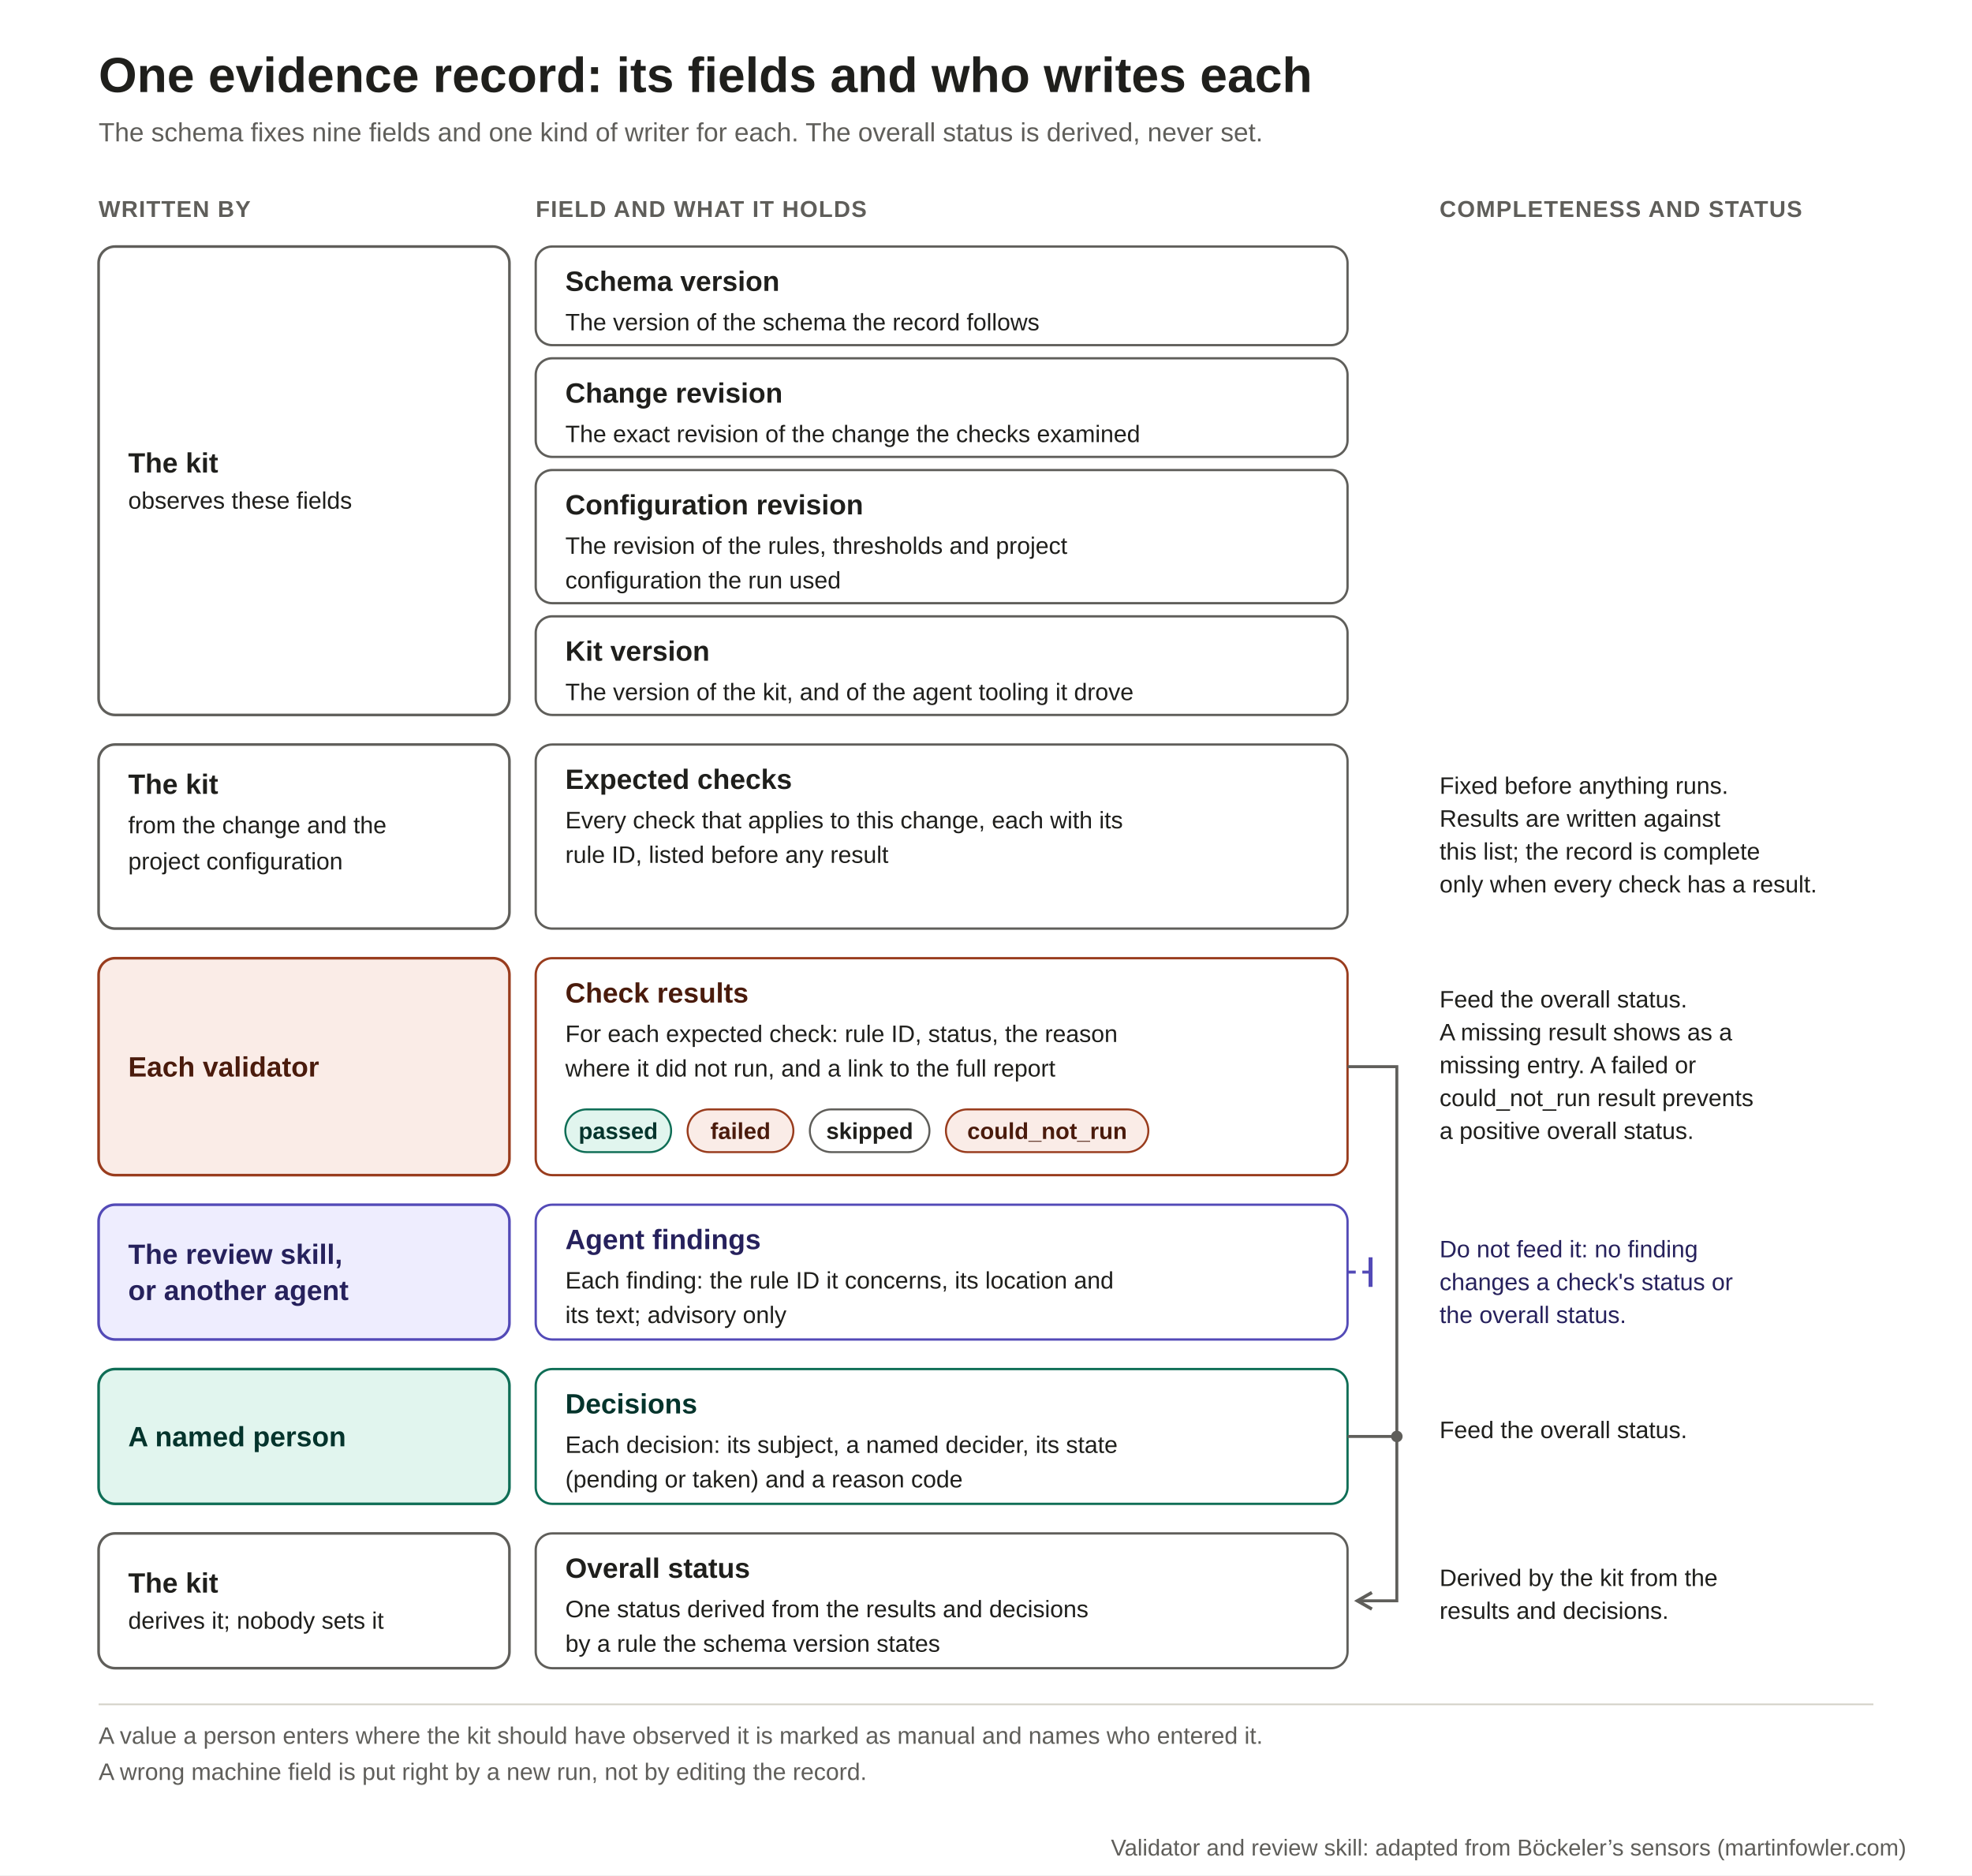
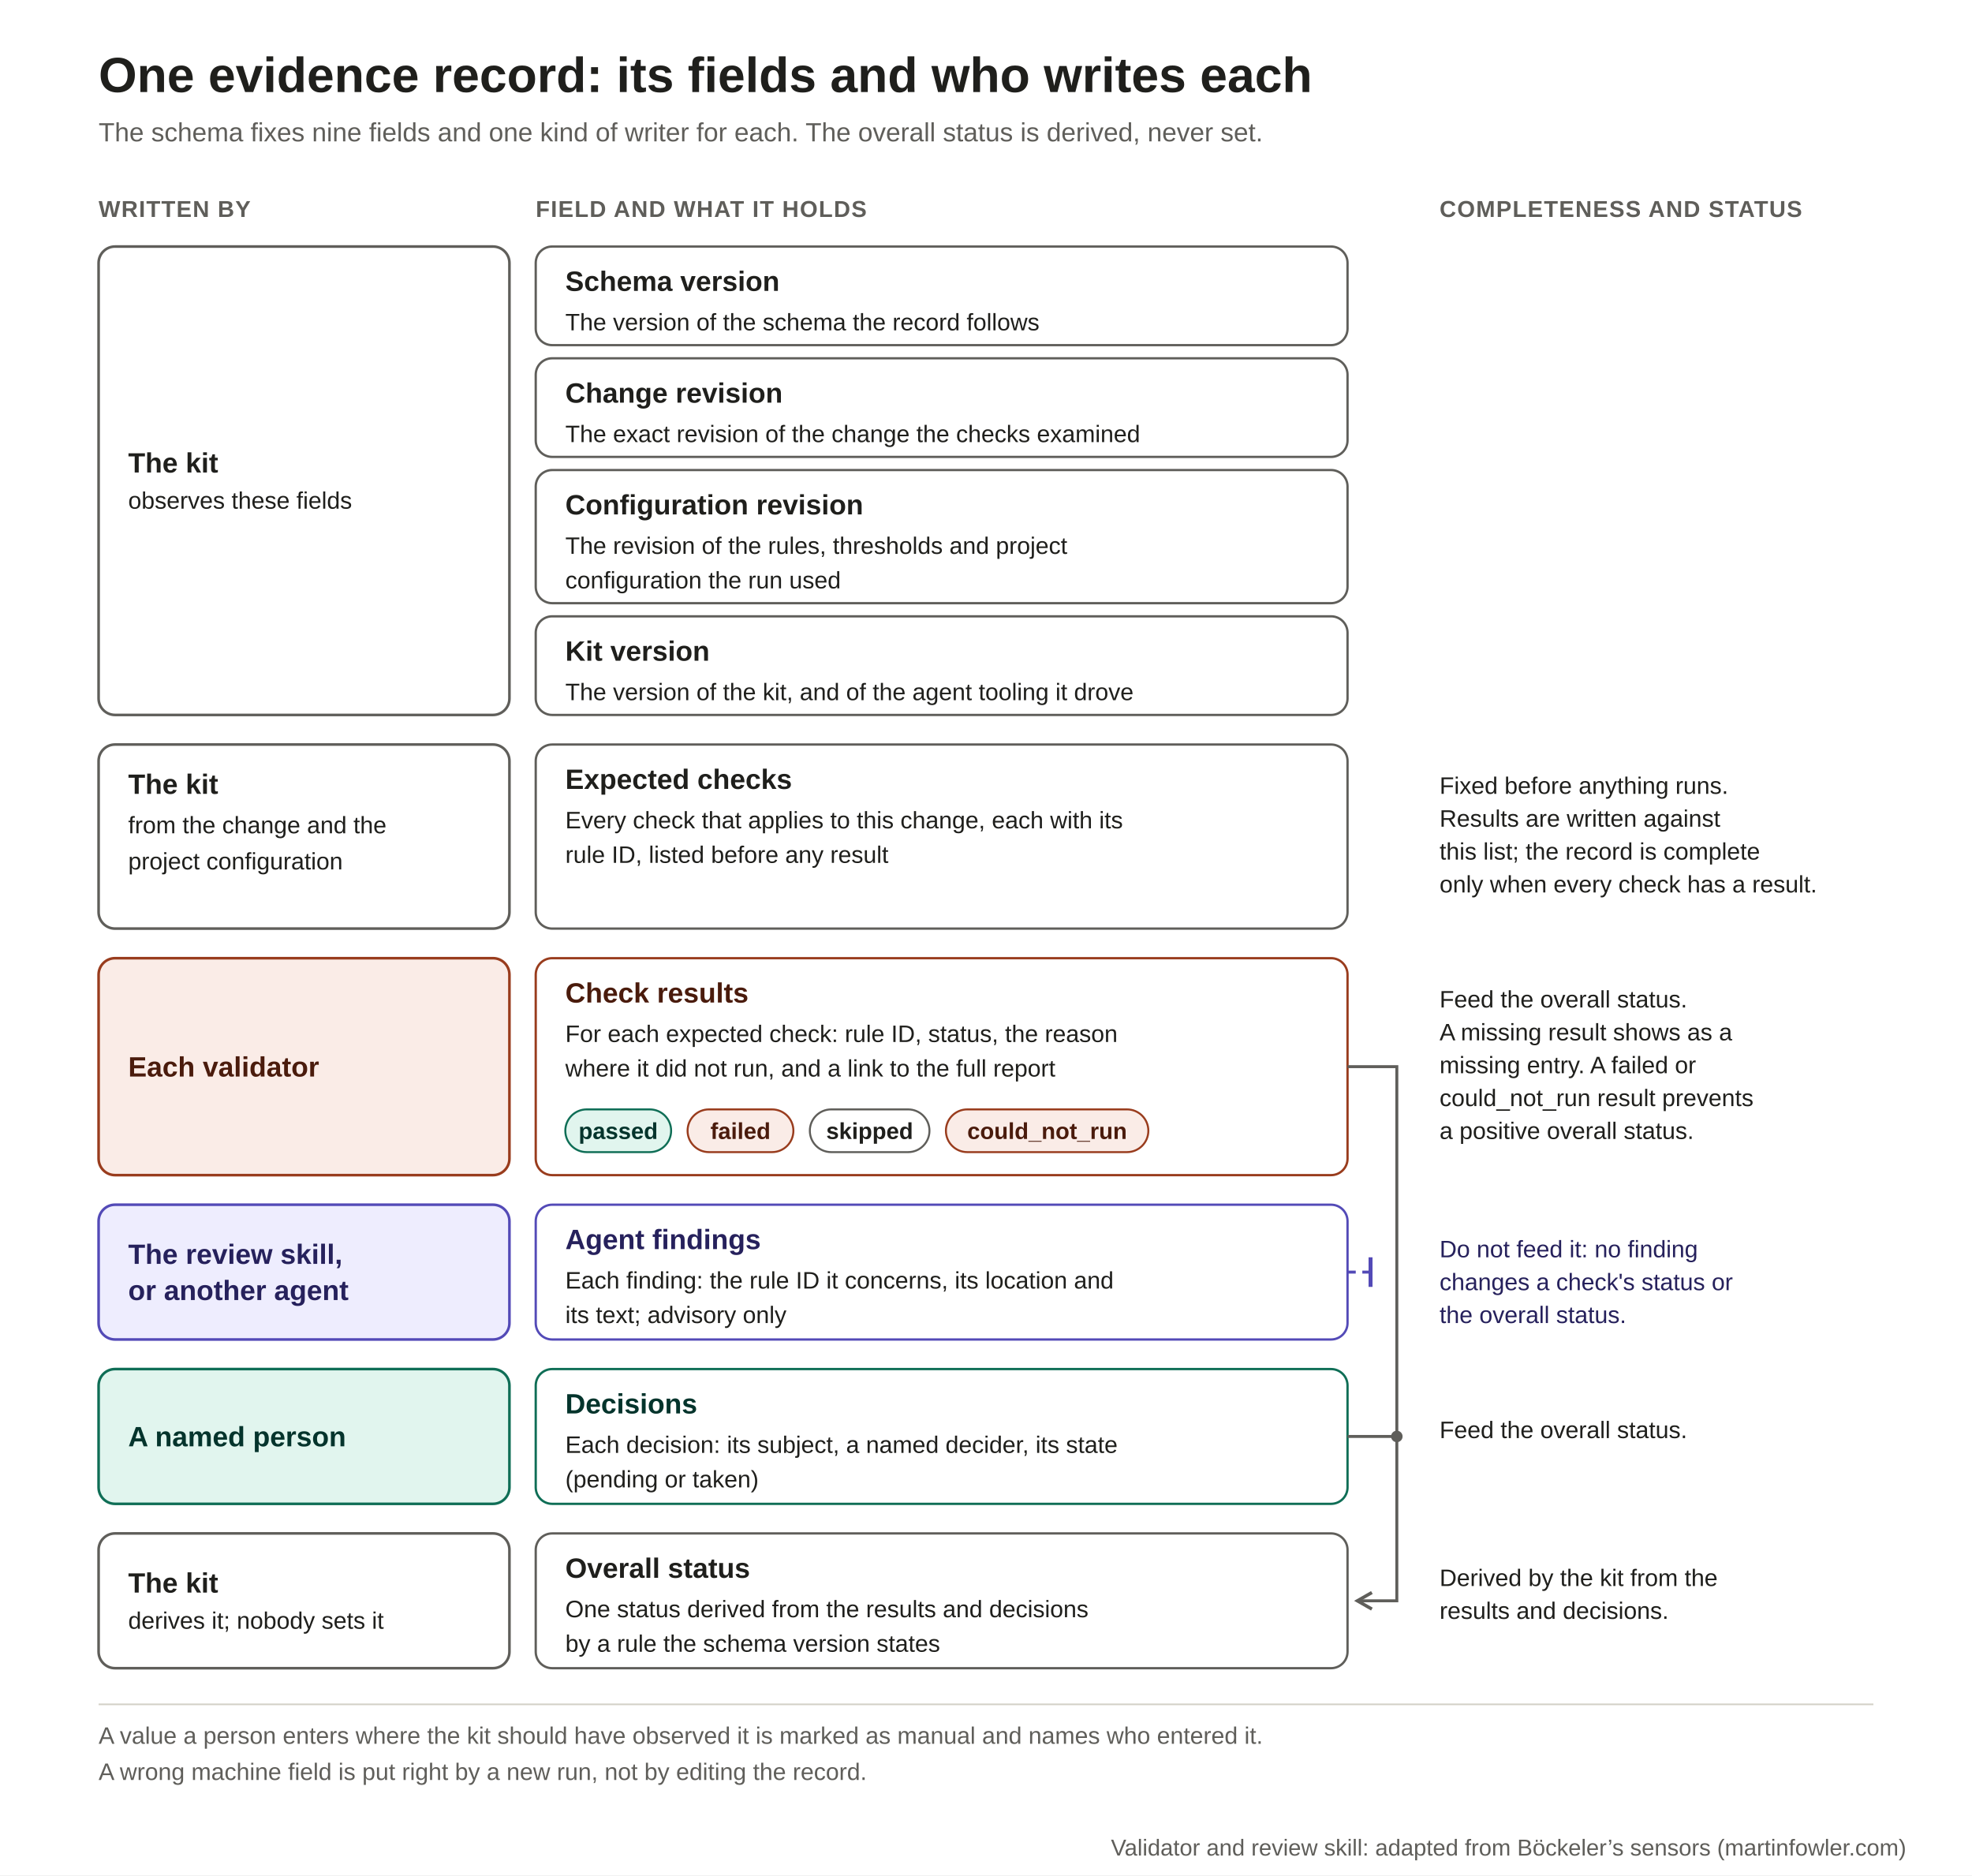
<svg xmlns="http://www.w3.org/2000/svg" width="1200" height="1141" viewBox="0 0 1200 1141" font-family="&quot;Liberation Sans&quot;,&quot;DejaVu Sans&quot;,Arial,sans-serif" data-references="sarif-2-1-0 slsa-provenance in-toto-spec in-toto-usenix slsa-verifying bockeler-sensors slsa-build-requirements slsa-vsa">
  <defs>
    <marker id="a" viewBox="0 0 10 10" refX="8" refY="5" markerWidth="7" markerHeight="7" orient="auto">
      <path d="M1 1L8 5L1 9" fill="none" stroke="#5F5E5A" stroke-width="1.6" />
    </marker>
  </defs>
  <rect width="1200" height="1141" fill="#fff" />
  <text x="60" y="56" font-size="30" fill="#1f1f1c" font-weight="700" text-anchor="start">One evidence record: its fields and who writes each</text>
  <text x="60" y="86" font-size="16" fill="#5F5E5A" font-weight="400" text-anchor="start">The schema fixes nine fields and one kind of writer for each. The overall status is derived, never set.</text>
  <text x="60" y="132" font-size="14" fill="#5F5E5A" font-weight="700" text-anchor="start" letter-spacing="0.6">WRITTEN BY</text>
  <text x="326" y="132" font-size="14" fill="#5F5E5A" font-weight="700" text-anchor="start" letter-spacing="0.6">FIELD AND WHAT IT HOLDS</text>
  <text x="876" y="132" font-size="14" fill="#5F5E5A" font-weight="700" text-anchor="start" letter-spacing="0.6">COMPLETENESS AND STATUS</text>
  <rect x="326" y="150" width="494" height="60" rx="10" fill="#fff" stroke="#5F5E5A" stroke-width="1.4" />
  <text x="344" y="177" font-size="17" fill="#1f1f1c" font-weight="700" text-anchor="start">Schema version</text>
  <text x="344" y="201" font-size="14.5" fill="#1f1f1c" font-weight="400" text-anchor="start">The version of the schema the record follows</text>
  <rect x="326" y="218" width="494" height="60" rx="10" fill="#fff" stroke="#5F5E5A" stroke-width="1.4" />
  <text x="344" y="245" font-size="17" fill="#1f1f1c" font-weight="700" text-anchor="start">Change revision</text>
  <text x="344" y="269" font-size="14.5" fill="#1f1f1c" font-weight="400" text-anchor="start">The exact revision of the change the checks examined</text>
  <rect x="326" y="286" width="494" height="81" rx="10" fill="#fff" stroke="#5F5E5A" stroke-width="1.4" />
  <text x="344" y="313" font-size="17" fill="#1f1f1c" font-weight="700" text-anchor="start">Configuration revision</text>
  <text x="344" y="337" font-size="14.5" fill="#1f1f1c" font-weight="400" text-anchor="start">The revision of the rules, thresholds and project</text>
  <text x="344" y="358" font-size="14.5" fill="#1f1f1c" font-weight="400" text-anchor="start">configuration the run used</text>
  <rect x="326" y="375" width="494" height="60" rx="10" fill="#fff" stroke="#5F5E5A" stroke-width="1.4" />
  <text x="344" y="402" font-size="17" fill="#1f1f1c" font-weight="700" text-anchor="start">Kit version</text>
  <text x="344" y="426" font-size="14.5" fill="#1f1f1c" font-weight="400" text-anchor="start">The version of the kit, and of the agent tooling it drove</text>
  <rect x="60" y="150" width="250" height="285" rx="10" fill="#fff" stroke="#5F5E5A" stroke-width="1.6" />
  <text x="78" y="287.5" font-size="17" fill="#1f1f1c" font-weight="700" text-anchor="start">The kit</text>
  <text x="78" y="309.5" font-size="14.5" fill="#1f1f1c" font-weight="400" text-anchor="start">observes these fields</text>
  <rect x="326" y="453" width="494" height="112" rx="10" fill="#fff" stroke="#5F5E5A" stroke-width="1.4" />
  <text x="344" y="480" font-size="17" fill="#1f1f1c" font-weight="700" text-anchor="start">Expected checks</text>
  <text x="344" y="504" font-size="14.5" fill="#1f1f1c" font-weight="400" text-anchor="start">Every check that applies to this change, each with its</text>
  <text x="344" y="525" font-size="14.5" fill="#1f1f1c" font-weight="400" text-anchor="start">rule ID, listed before any result</text>
  <rect x="60" y="453" width="250" height="112" rx="10" fill="#fff" stroke="#5F5E5A" stroke-width="1.6" />
  <text x="78" y="483" font-size="17" fill="#1f1f1c" font-weight="700" text-anchor="start">The kit</text>
  <text x="78" y="507" font-size="14.5" fill="#1f1f1c" font-weight="400" text-anchor="start">from the change and the</text>
  <text x="78" y="529" font-size="14.5" fill="#1f1f1c" font-weight="400" text-anchor="start">project configuration</text>
  <rect x="326" y="583" width="494" height="132" rx="10" fill="#fff" stroke="#993C1D" stroke-width="1.4" />
  <text x="344" y="610" font-size="17" fill="#4A1B0C" font-weight="700" text-anchor="start">Check results</text>
  <text x="344" y="634" font-size="14.5" fill="#1f1f1c" font-weight="400" text-anchor="start">For each expected check: rule ID, status, the reason</text>
  <text x="344" y="655" font-size="14.5" fill="#1f1f1c" font-weight="400" text-anchor="start">where it did not run, and a link to the full report</text>
  <rect x="344" y="675" width="64.4" height="26" rx="13" fill="#E1F5EE" stroke="#0F6E56" stroke-width="1.2" />
  <text x="376.2" y="693" font-size="14" fill="#04342C" font-weight="600" text-anchor="middle">passed</text>
  <rect x="418.4" y="675" width="64.4" height="26" rx="13" fill="#FAECE7" stroke="#993C1D" stroke-width="1.2" />
  <text x="450.6" y="693" font-size="14" fill="#4A1B0C" font-weight="600" text-anchor="middle">failed</text>
  <rect x="492.8" y="675" width="72.8" height="26" rx="13" fill="#fff" stroke="#5F5E5A" stroke-width="1.2" />
  <text x="529.2" y="693" font-size="14" fill="#1f1f1c" font-weight="600" text-anchor="middle">skipped</text>
  <rect x="575.6" y="675" width="123.2" height="26" rx="13" fill="#FAECE7" stroke="#993C1D" stroke-width="1.2" />
  <text x="637.2" y="693" font-size="14" fill="#4A1B0C" font-weight="600" text-anchor="middle">could_not_run</text>
  <rect x="60" y="583" width="250" height="132" rx="10" fill="#FAECE7" stroke="#993C1D" stroke-width="1.6" />
  <text x="78" y="655.0" font-size="17" fill="#4A1B0C" font-weight="700" text-anchor="start">Each validator</text>
  <rect x="326" y="733" width="494" height="82" rx="10" fill="#fff" stroke="#534AB7" stroke-width="1.4" />
  <text x="344" y="760" font-size="17" fill="#26215C" font-weight="700" text-anchor="start">Agent findings</text>
  <text x="344" y="784" font-size="14.5" fill="#1f1f1c" font-weight="400" text-anchor="start">Each finding: the rule ID it concerns, its location and</text>
  <text x="344" y="805" font-size="14.5" fill="#1f1f1c" font-weight="400" text-anchor="start">its text; advisory only</text>
  <rect x="60" y="733" width="250" height="82" rx="10" fill="#EEEDFE" stroke="#534AB7" stroke-width="1.6" />
  <text x="78" y="769.0" font-size="17" fill="#26215C" font-weight="700" text-anchor="start">The review skill,</text>
  <text x="78" y="791.0" font-size="17" fill="#26215C" font-weight="700" text-anchor="start">or another agent</text>
  <rect x="326" y="833" width="494" height="82" rx="10" fill="#fff" stroke="#0F6E56" stroke-width="1.4" />
  <text x="344" y="860" font-size="17" fill="#04342C" font-weight="700" text-anchor="start">Decisions</text>
  <text x="344" y="884" font-size="14.5" fill="#1f1f1c" font-weight="400" text-anchor="start">Each decision: its subject, a named decider, its state</text>
-   <text x="344" y="905" font-size="14.5" fill="#1f1f1c" font-weight="400" text-anchor="start">(pending or taken) and a reason code</text>
+   <text x="344" y="905" font-size="14.5" fill="#1f1f1c" font-weight="400" text-anchor="start">(pending or taken)</text>
  <rect x="60" y="833" width="250" height="82" rx="10" fill="#E1F5EE" stroke="#0F6E56" stroke-width="1.6" />
  <text x="78" y="880.0" font-size="17" fill="#04342C" font-weight="700" text-anchor="start">A named person</text>
  <rect x="326" y="933" width="494" height="82" rx="10" fill="#fff" stroke="#5F5E5A" stroke-width="1.4" />
  <text x="344" y="960" font-size="17" fill="#1f1f1c" font-weight="700" text-anchor="start">Overall status</text>
  <text x="344" y="984" font-size="14.5" fill="#1f1f1c" font-weight="400" text-anchor="start">One status derived from the results and decisions</text>
  <text x="344" y="1005" font-size="14.5" fill="#1f1f1c" font-weight="400" text-anchor="start">by a rule the schema version states</text>
  <rect x="60" y="933" width="250" height="82" rx="10" fill="#fff" stroke="#5F5E5A" stroke-width="1.6" />
  <text x="78" y="969.0" font-size="17" fill="#1f1f1c" font-weight="700" text-anchor="start">The kit</text>
  <text x="78" y="991.0" font-size="14.5" fill="#1f1f1c" font-weight="400" text-anchor="start">derives it; nobody sets it</text>
  <path d="M820 649.0 H850 V974.0 H826" fill="none" stroke="#5F5E5A" stroke-width="1.8" marker-end="url(#a)" />
  <path d="M820 874.0 H850" fill="none" stroke="#5F5E5A" stroke-width="1.8" />
  <circle cx="850" cy="874.0" r="3.5" fill="#5F5E5A" />
  <path d="M820 774.0 H834" fill="none" stroke="#534AB7" stroke-width="1.8" stroke-dasharray="5 4" />
  <path d="M834 765.0 V783.0" stroke="#534AB7" stroke-width="2.4" />
  <text x="876" y="483" font-size="14.5" fill="#1f1f1c" font-weight="400" text-anchor="start">Fixed before anything runs.</text>
  <text x="876" y="503" font-size="14.5" fill="#1f1f1c" font-weight="400" text-anchor="start">Results are written against</text>
  <text x="876" y="523" font-size="14.5" fill="#1f1f1c" font-weight="400" text-anchor="start">this list; the record is complete</text>
  <text x="876" y="543" font-size="14.5" fill="#1f1f1c" font-weight="400" text-anchor="start">only when every check has a result.</text>
  <text x="876" y="613" font-size="14.5" fill="#1f1f1c" font-weight="400" text-anchor="start">Feed the overall status.</text>
  <text x="876" y="633" font-size="14.5" fill="#1f1f1c" font-weight="400" text-anchor="start">A missing result shows as a</text>
  <text x="876" y="653" font-size="14.5" fill="#1f1f1c" font-weight="400" text-anchor="start">missing entry. A failed or</text>
  <text x="876" y="673" font-size="14.5" fill="#1f1f1c" font-weight="400" text-anchor="start">could_not_run result prevents</text>
  <text x="876" y="693" font-size="14.5" fill="#1f1f1c" font-weight="400" text-anchor="start">a positive overall status.</text>
  <text x="876" y="765" font-size="14.5" fill="#26215C" font-weight="400" text-anchor="start">Do not feed it: no finding</text>
  <text x="876" y="785" font-size="14.5" fill="#26215C" font-weight="400" text-anchor="start">changes a check's status or</text>
  <text x="876" y="805" font-size="14.5" fill="#26215C" font-weight="400" text-anchor="start">the overall status.</text>
  <text x="876" y="875" font-size="14.5" fill="#1f1f1c" font-weight="400" text-anchor="start">Feed the overall status.</text>
  <text x="876" y="965" font-size="14.5" fill="#1f1f1c" font-weight="400" text-anchor="start">Derived by the kit from the</text>
  <text x="876" y="985" font-size="14.5" fill="#1f1f1c" font-weight="400" text-anchor="start">results and decisions.</text>
  <line x1="60" y1="1037" x2="1140" y2="1037" stroke="#d3d1c7" stroke-width="1" />
  <text x="60" y="1061" font-size="14.5" fill="#5F5E5A" font-weight="400" text-anchor="start">A value a person enters where the kit should have observed it is marked as manual and names who entered it.</text>
  <text x="60" y="1083" font-size="14.5" fill="#5F5E5A" font-weight="400" text-anchor="start">A wrong machine field is put right by a new run, not by editing the record.</text>
  <text class="credit" data-references="bockeler-sensors" x="1160" y="1129" font-size="14" fill="#5F5E5A" text-anchor="end">Validator and review skill: adapted from Böckeler’s sensors (martinfowler.com)</text>
</svg>
